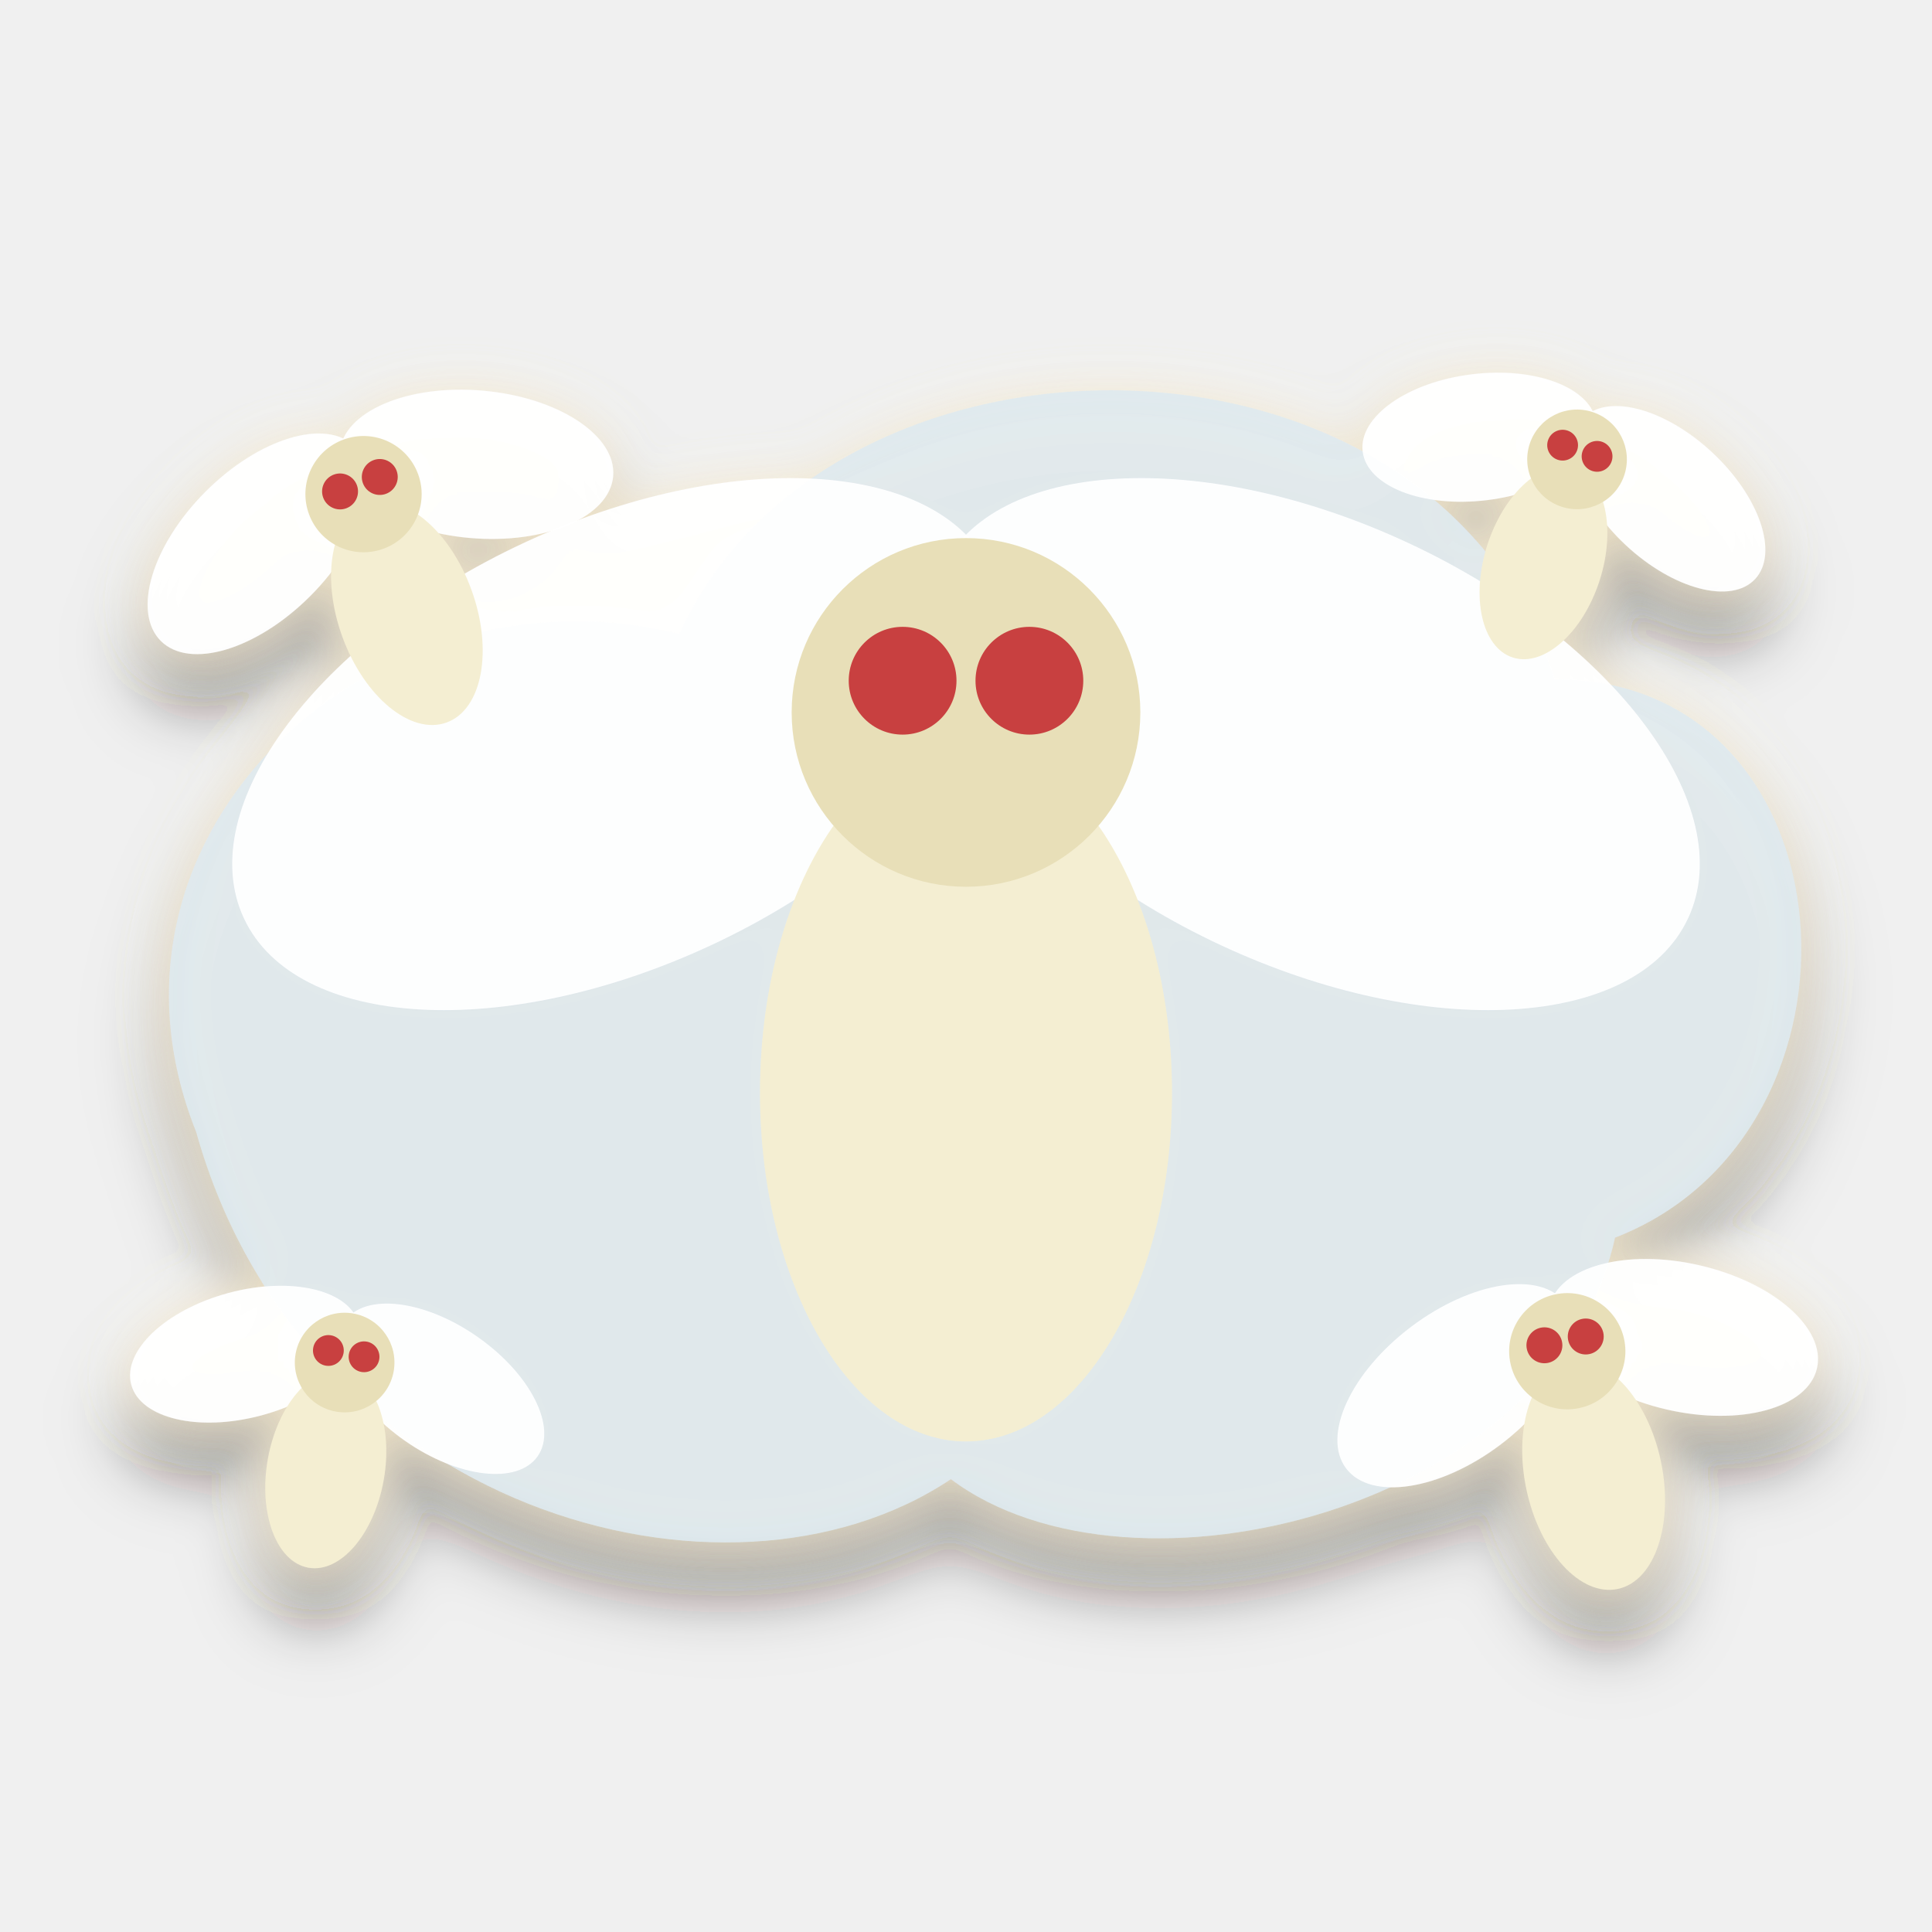
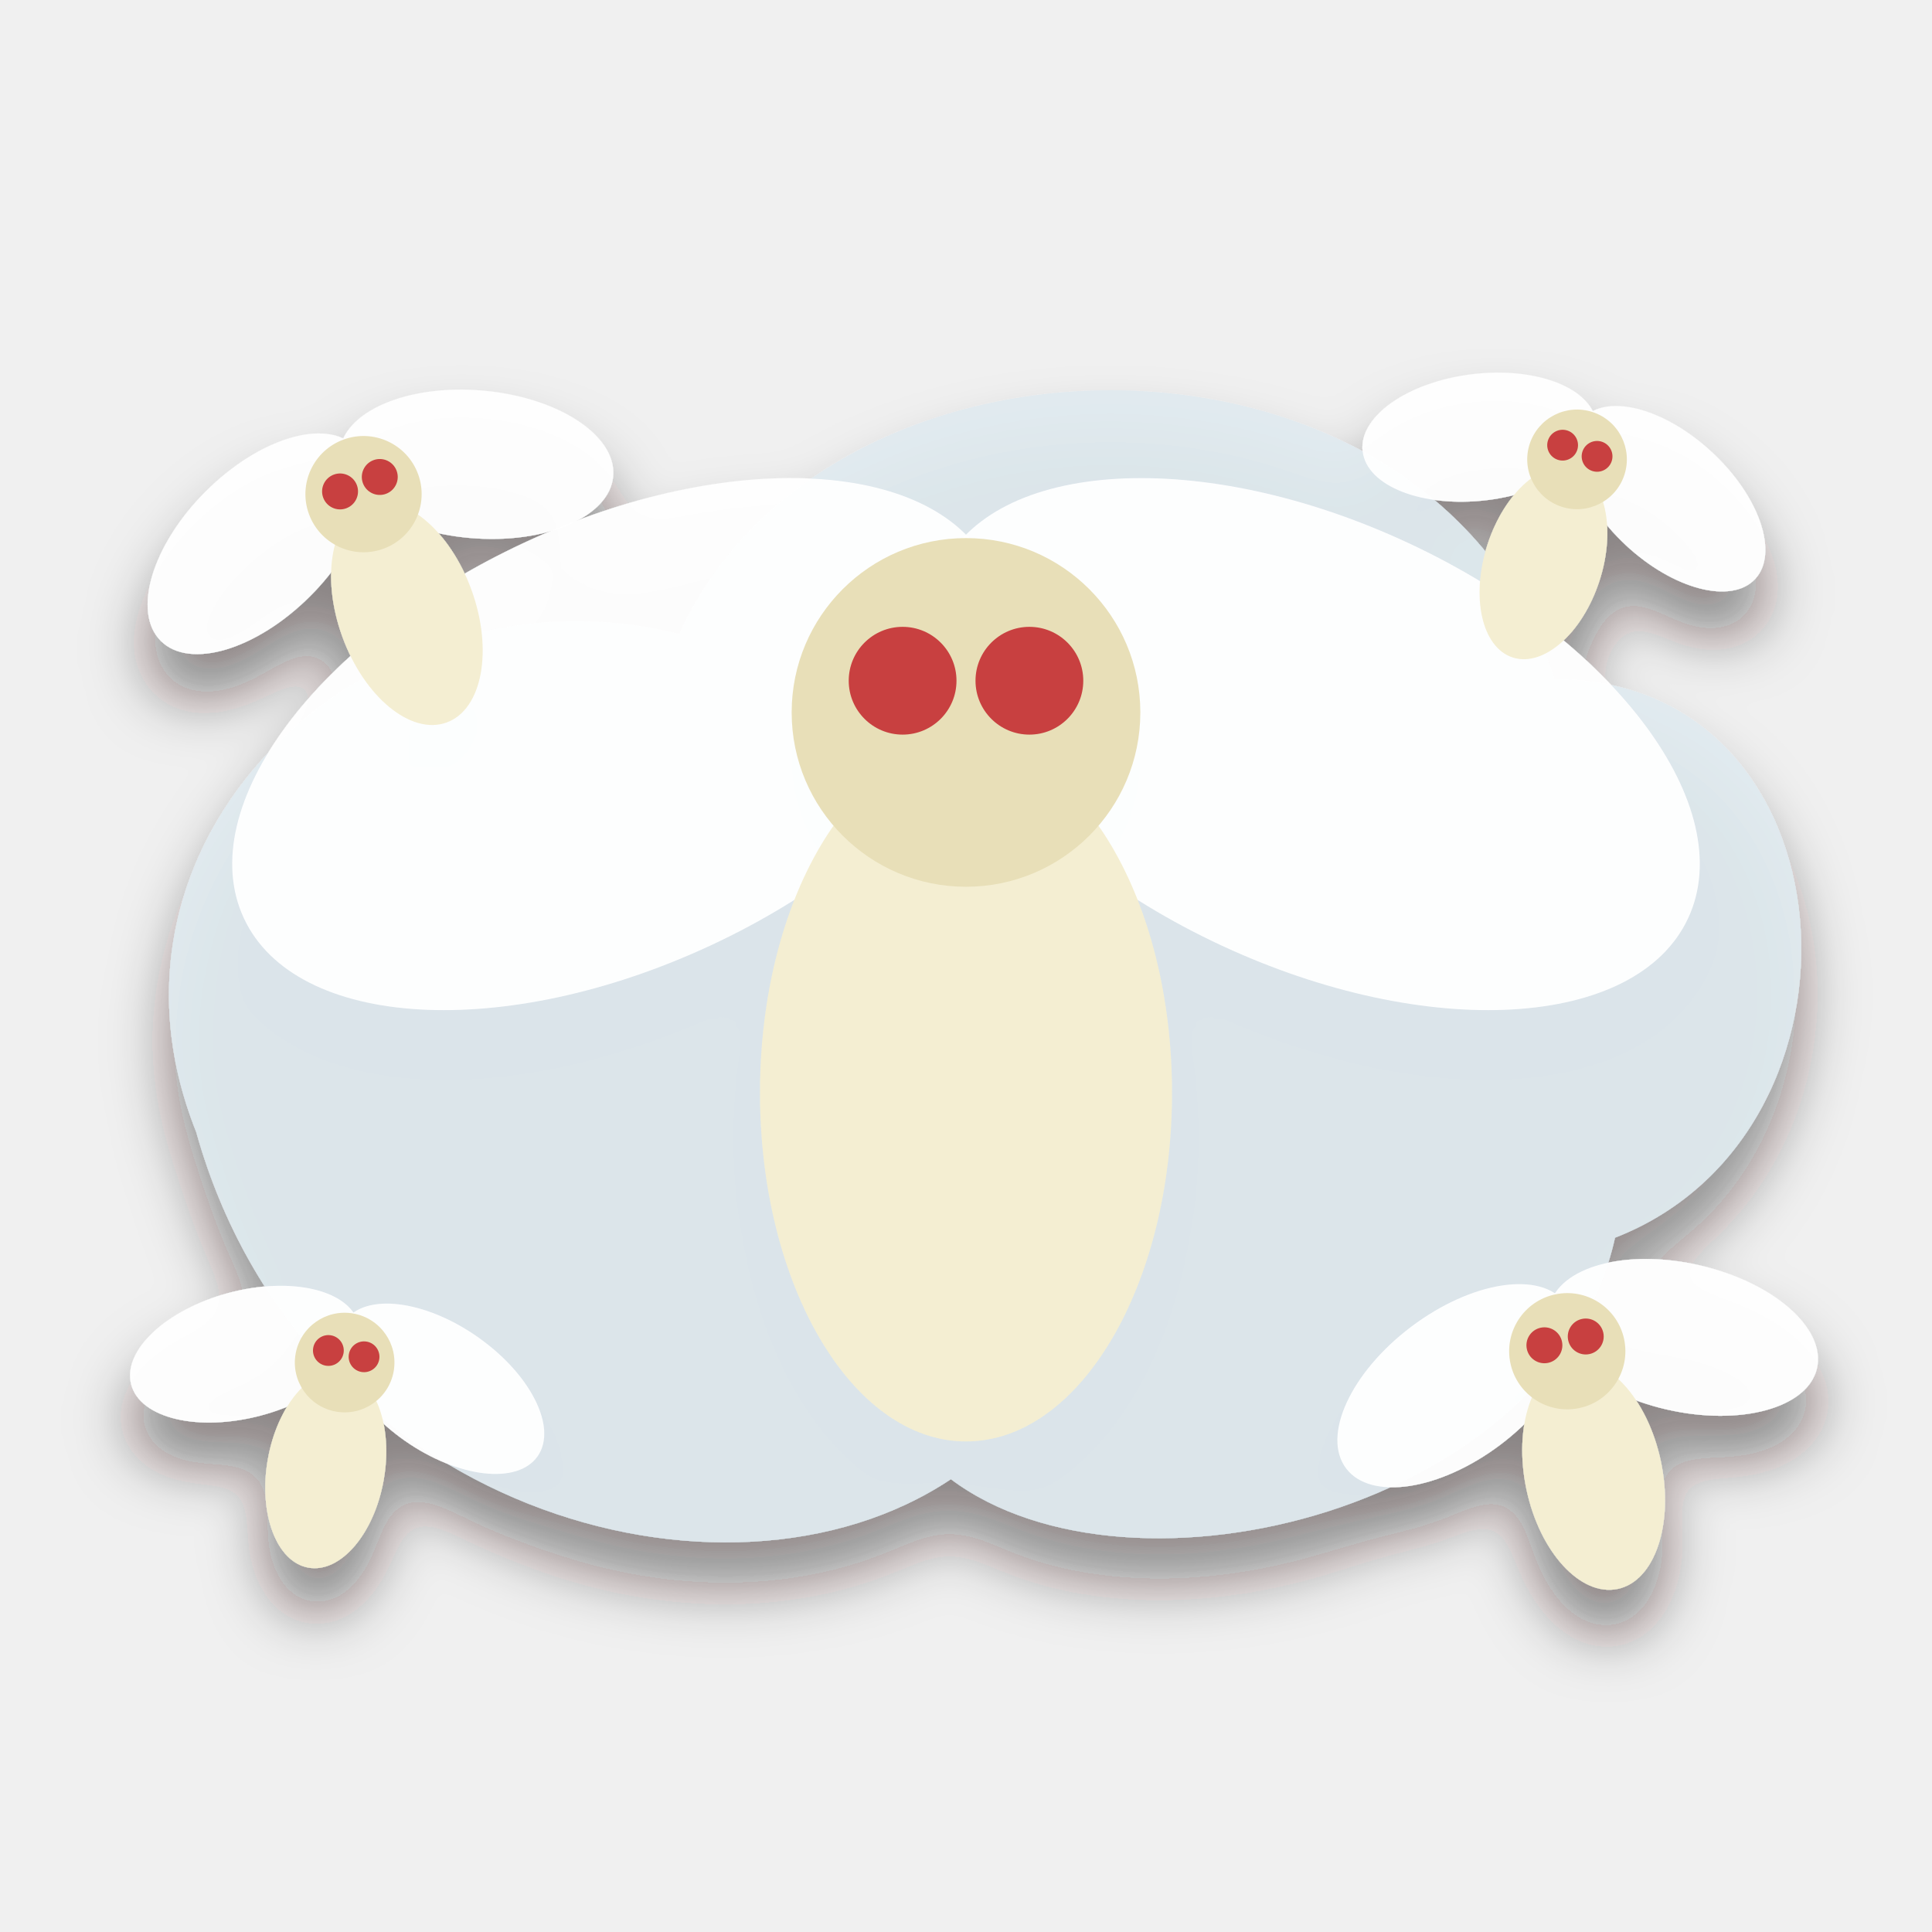
<svg xmlns="http://www.w3.org/2000/svg" viewBox="0 0 256 256" width="256" height="256">
  <defs>
    <filter id="glow" x="-20%" y="-20%" width="140%" height="140%">
-       <feDropShadow dx="0" dy="0" stdDeviation="3" flood-color="#fff1d0" flood-opacity="0.75" />
+       <feDropShadow dx="0" dy="0" stdDeviation="3" flood-color="#fff1d0" flood-opacity="0" />
    </filter>
    <filter id="shade" x="-20%" y="-20%" width="140%" height="150%">
      <feDropShadow dx="0" dy="6" stdDeviation="4" flood-color="#1a0f08" flood-opacity="0.5" />
    </filter>
  </defs>
  <g filter="url(#shade)">
    <g filter="url(#glow)">
      <defs>
    
    
  </defs>
      <g stroke-linejoin="round" stroke-linecap="round">
        <path d="M26 150 C10 110 50 74 90 84 C110 40 190 40 206 90 C246 90 250 150 214 164 C206 200 150 214 126 196 C96 216 40 200 26 150 Z" fill="#dfe9f0" opacity="0.9" />
        <g transform="translate(128 128) rotate(0) scale(2.1)">
          <ellipse cx="-22" cy="-14" rx="26" ry="14" transform="rotate(-25 -22 -14)" fill="#ffffff" opacity="0.95" />
          <ellipse cx="22" cy="-14" rx="26" ry="14" transform="rotate(25 22 -14)" fill="#ffffff" opacity="0.95" />
          <ellipse cx="0" cy="8" rx="13" ry="22" fill="#f4eed2" />
          <circle cx="0" cy="-16" r="11" fill="#e8dfb8" />
          <circle cx="-4" cy="-18" r="3.4" fill="#c8403f" />
          <circle cx="4" cy="-18" r="3.4" fill="#c8403f" />
        </g>
        <g transform="translate(52 76) rotate(-20) scale(0.7)">
          <ellipse cx="-22" cy="-14" rx="26" ry="14" transform="rotate(-25 -22 -14)" fill="#ffffff" opacity="0.95" />
          <ellipse cx="22" cy="-14" rx="26" ry="14" transform="rotate(25 22 -14)" fill="#ffffff" opacity="0.95" />
          <ellipse cx="0" cy="8" rx="13" ry="22" fill="#f4eed2" />
          <circle cx="0" cy="-16" r="11" fill="#e8dfb8" />
          <circle cx="-4" cy="-18" r="3.4" fill="#c8403f" />
          <circle cx="4" cy="-18" r="3.4" fill="#c8403f" />
        </g>
        <g transform="translate(206 70) rotate(18) scale(0.6)">
          <ellipse cx="-22" cy="-14" rx="26" ry="14" transform="rotate(-25 -22 -14)" fill="#ffffff" opacity="0.95" />
          <ellipse cx="22" cy="-14" rx="26" ry="14" transform="rotate(25 22 -14)" fill="#ffffff" opacity="0.95" />
          <ellipse cx="0" cy="8" rx="13" ry="22" fill="#f4eed2" />
          <circle cx="0" cy="-16" r="11" fill="#e8dfb8" />
          <circle cx="-4" cy="-18" r="3.4" fill="#c8403f" />
          <circle cx="4" cy="-18" r="3.4" fill="#c8403f" />
        </g>
        <g transform="translate(44 190) rotate(10) scale(0.6)">
          <ellipse cx="-22" cy="-14" rx="26" ry="14" transform="rotate(-25 -22 -14)" fill="#ffffff" opacity="0.95" />
          <ellipse cx="22" cy="-14" rx="26" ry="14" transform="rotate(25 22 -14)" fill="#ffffff" opacity="0.95" />
          <ellipse cx="0" cy="8" rx="13" ry="22" fill="#f4eed2" />
          <circle cx="0" cy="-16" r="11" fill="#e8dfb8" />
          <circle cx="-4" cy="-18" r="3.4" fill="#c8403f" />
          <circle cx="4" cy="-18" r="3.4" fill="#c8403f" />
        </g>
        <g transform="translate(210 190) rotate(-12) scale(0.7)">
          <ellipse cx="-22" cy="-14" rx="26" ry="14" transform="rotate(-25 -22 -14)" fill="#ffffff" opacity="0.95" />
          <ellipse cx="22" cy="-14" rx="26" ry="14" transform="rotate(25 22 -14)" fill="#ffffff" opacity="0.95" />
          <ellipse cx="0" cy="8" rx="13" ry="22" fill="#f4eed2" />
          <circle cx="0" cy="-16" r="11" fill="#e8dfb8" />
          <circle cx="-4" cy="-18" r="3.4" fill="#c8403f" />
          <circle cx="4" cy="-18" r="3.4" fill="#c8403f" />
        </g>
      </g>
    </g>
  </g>
</svg>
